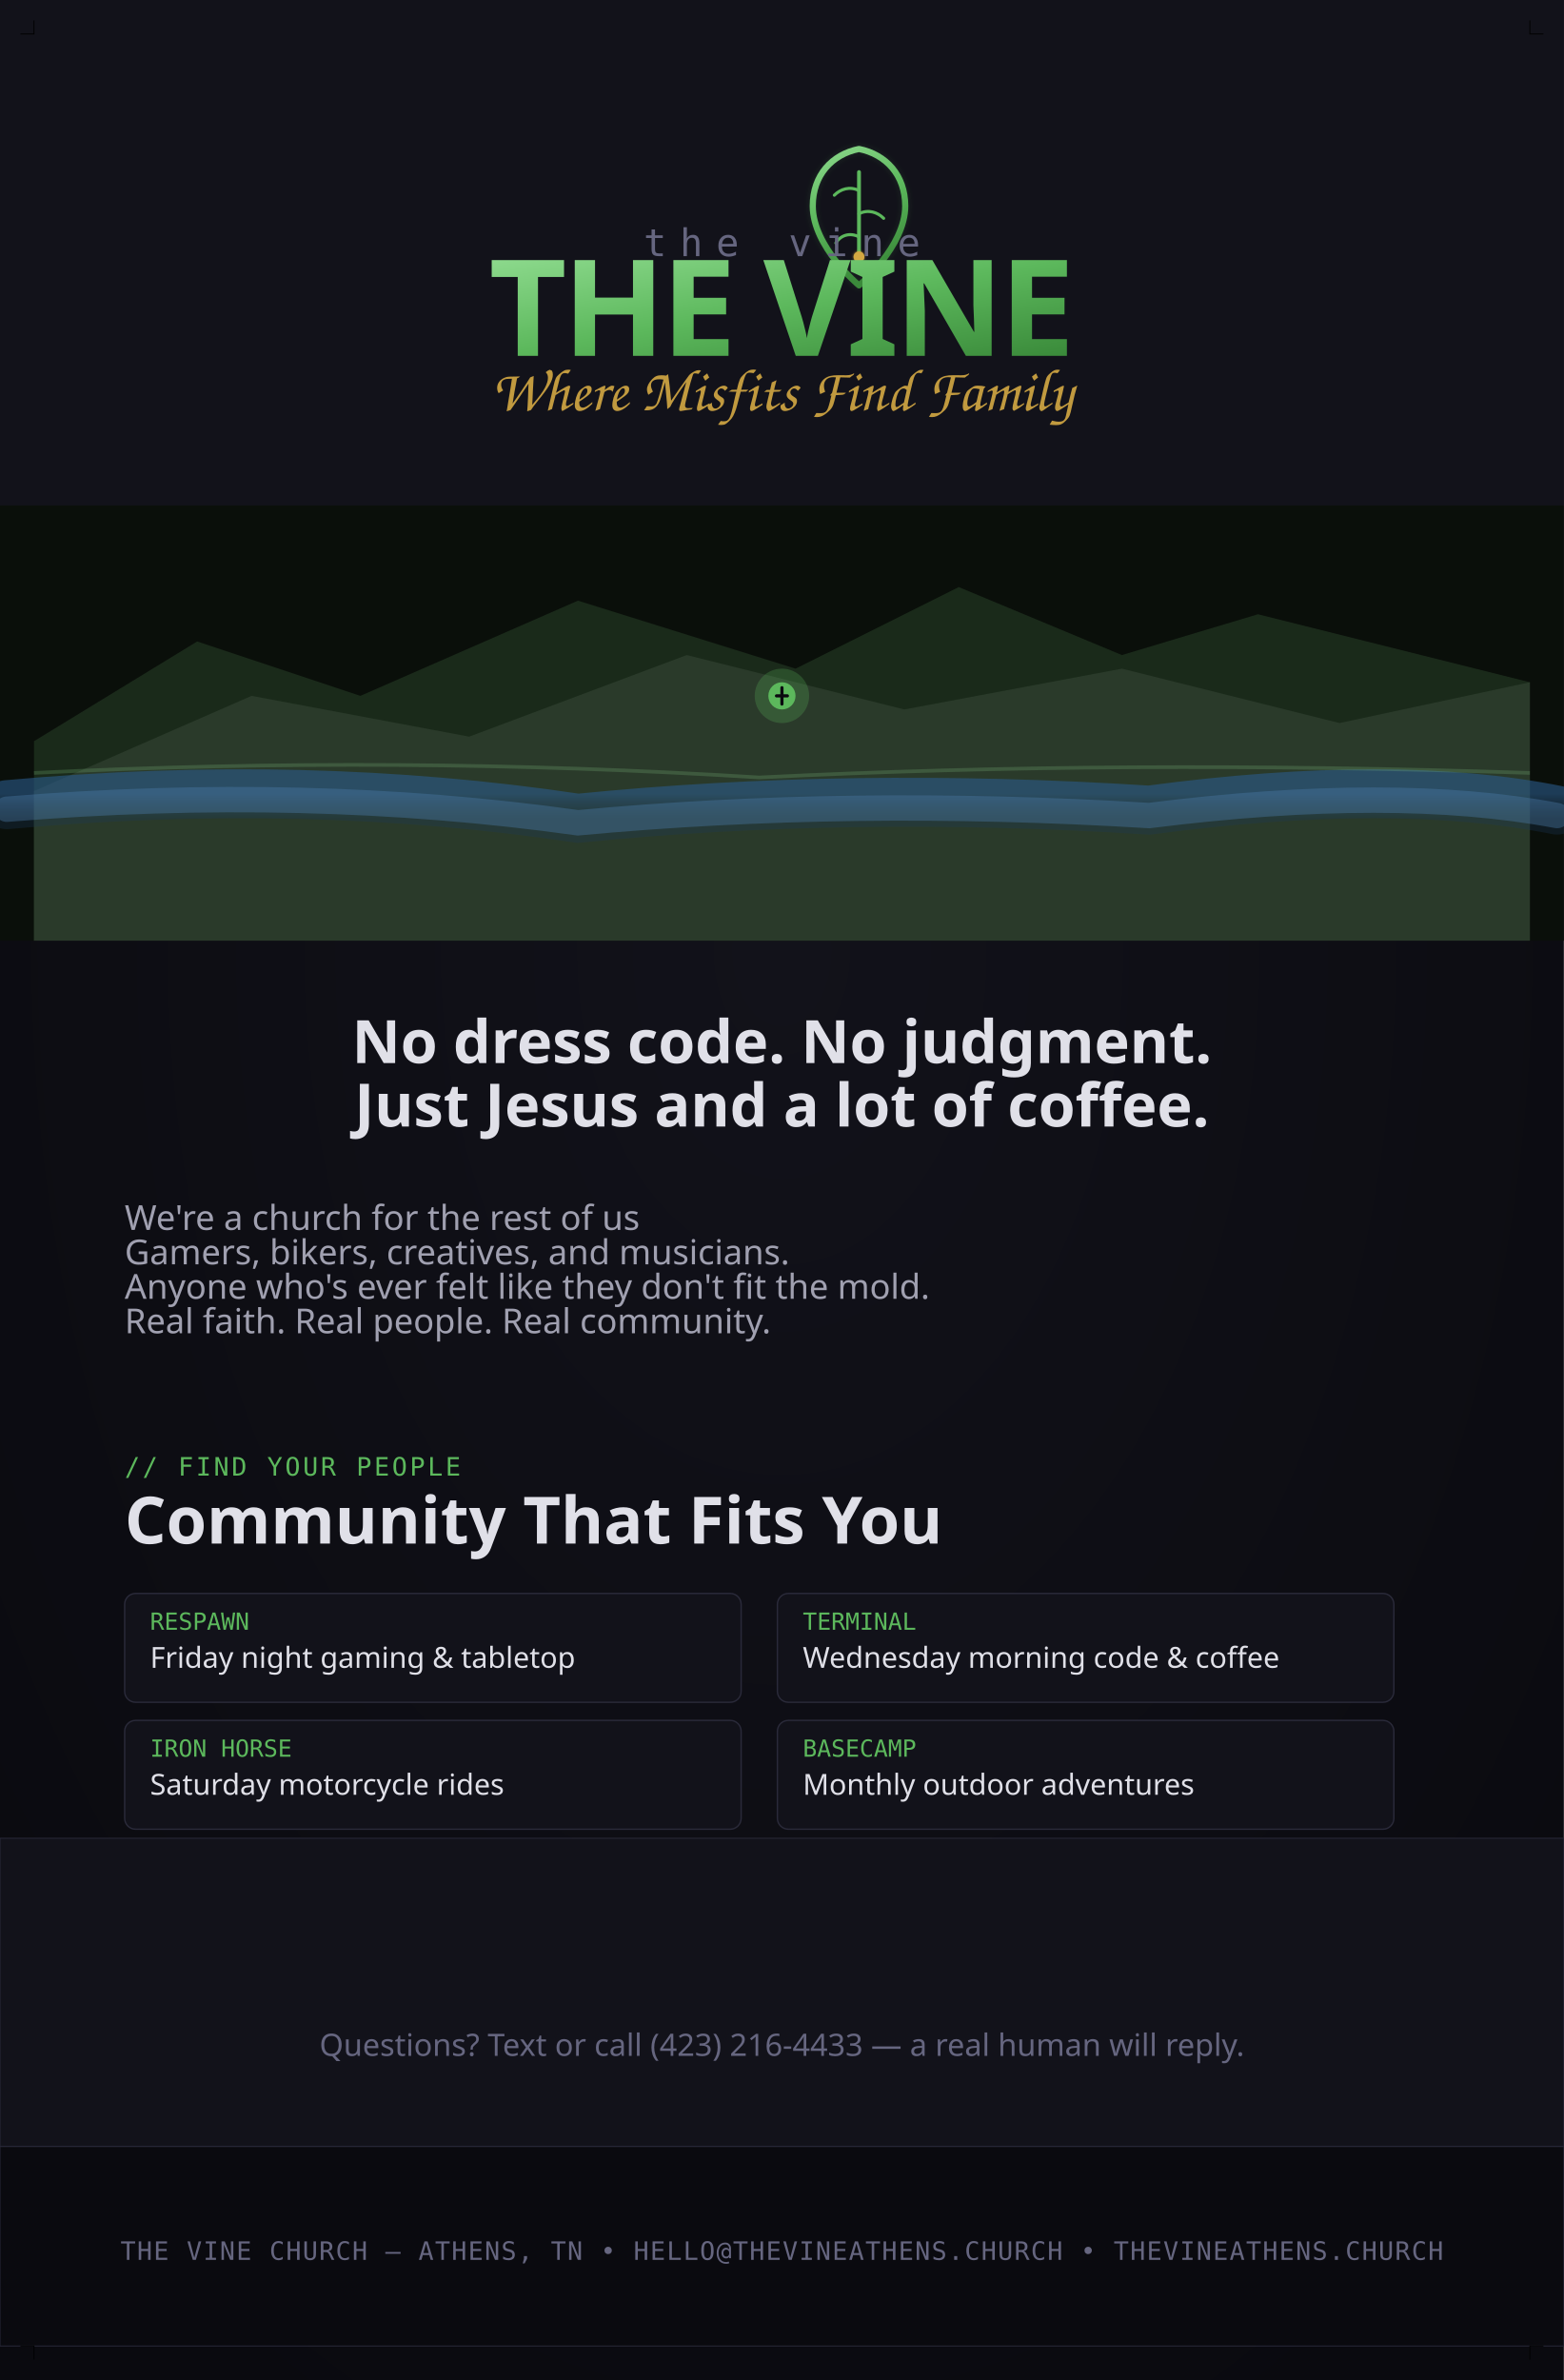
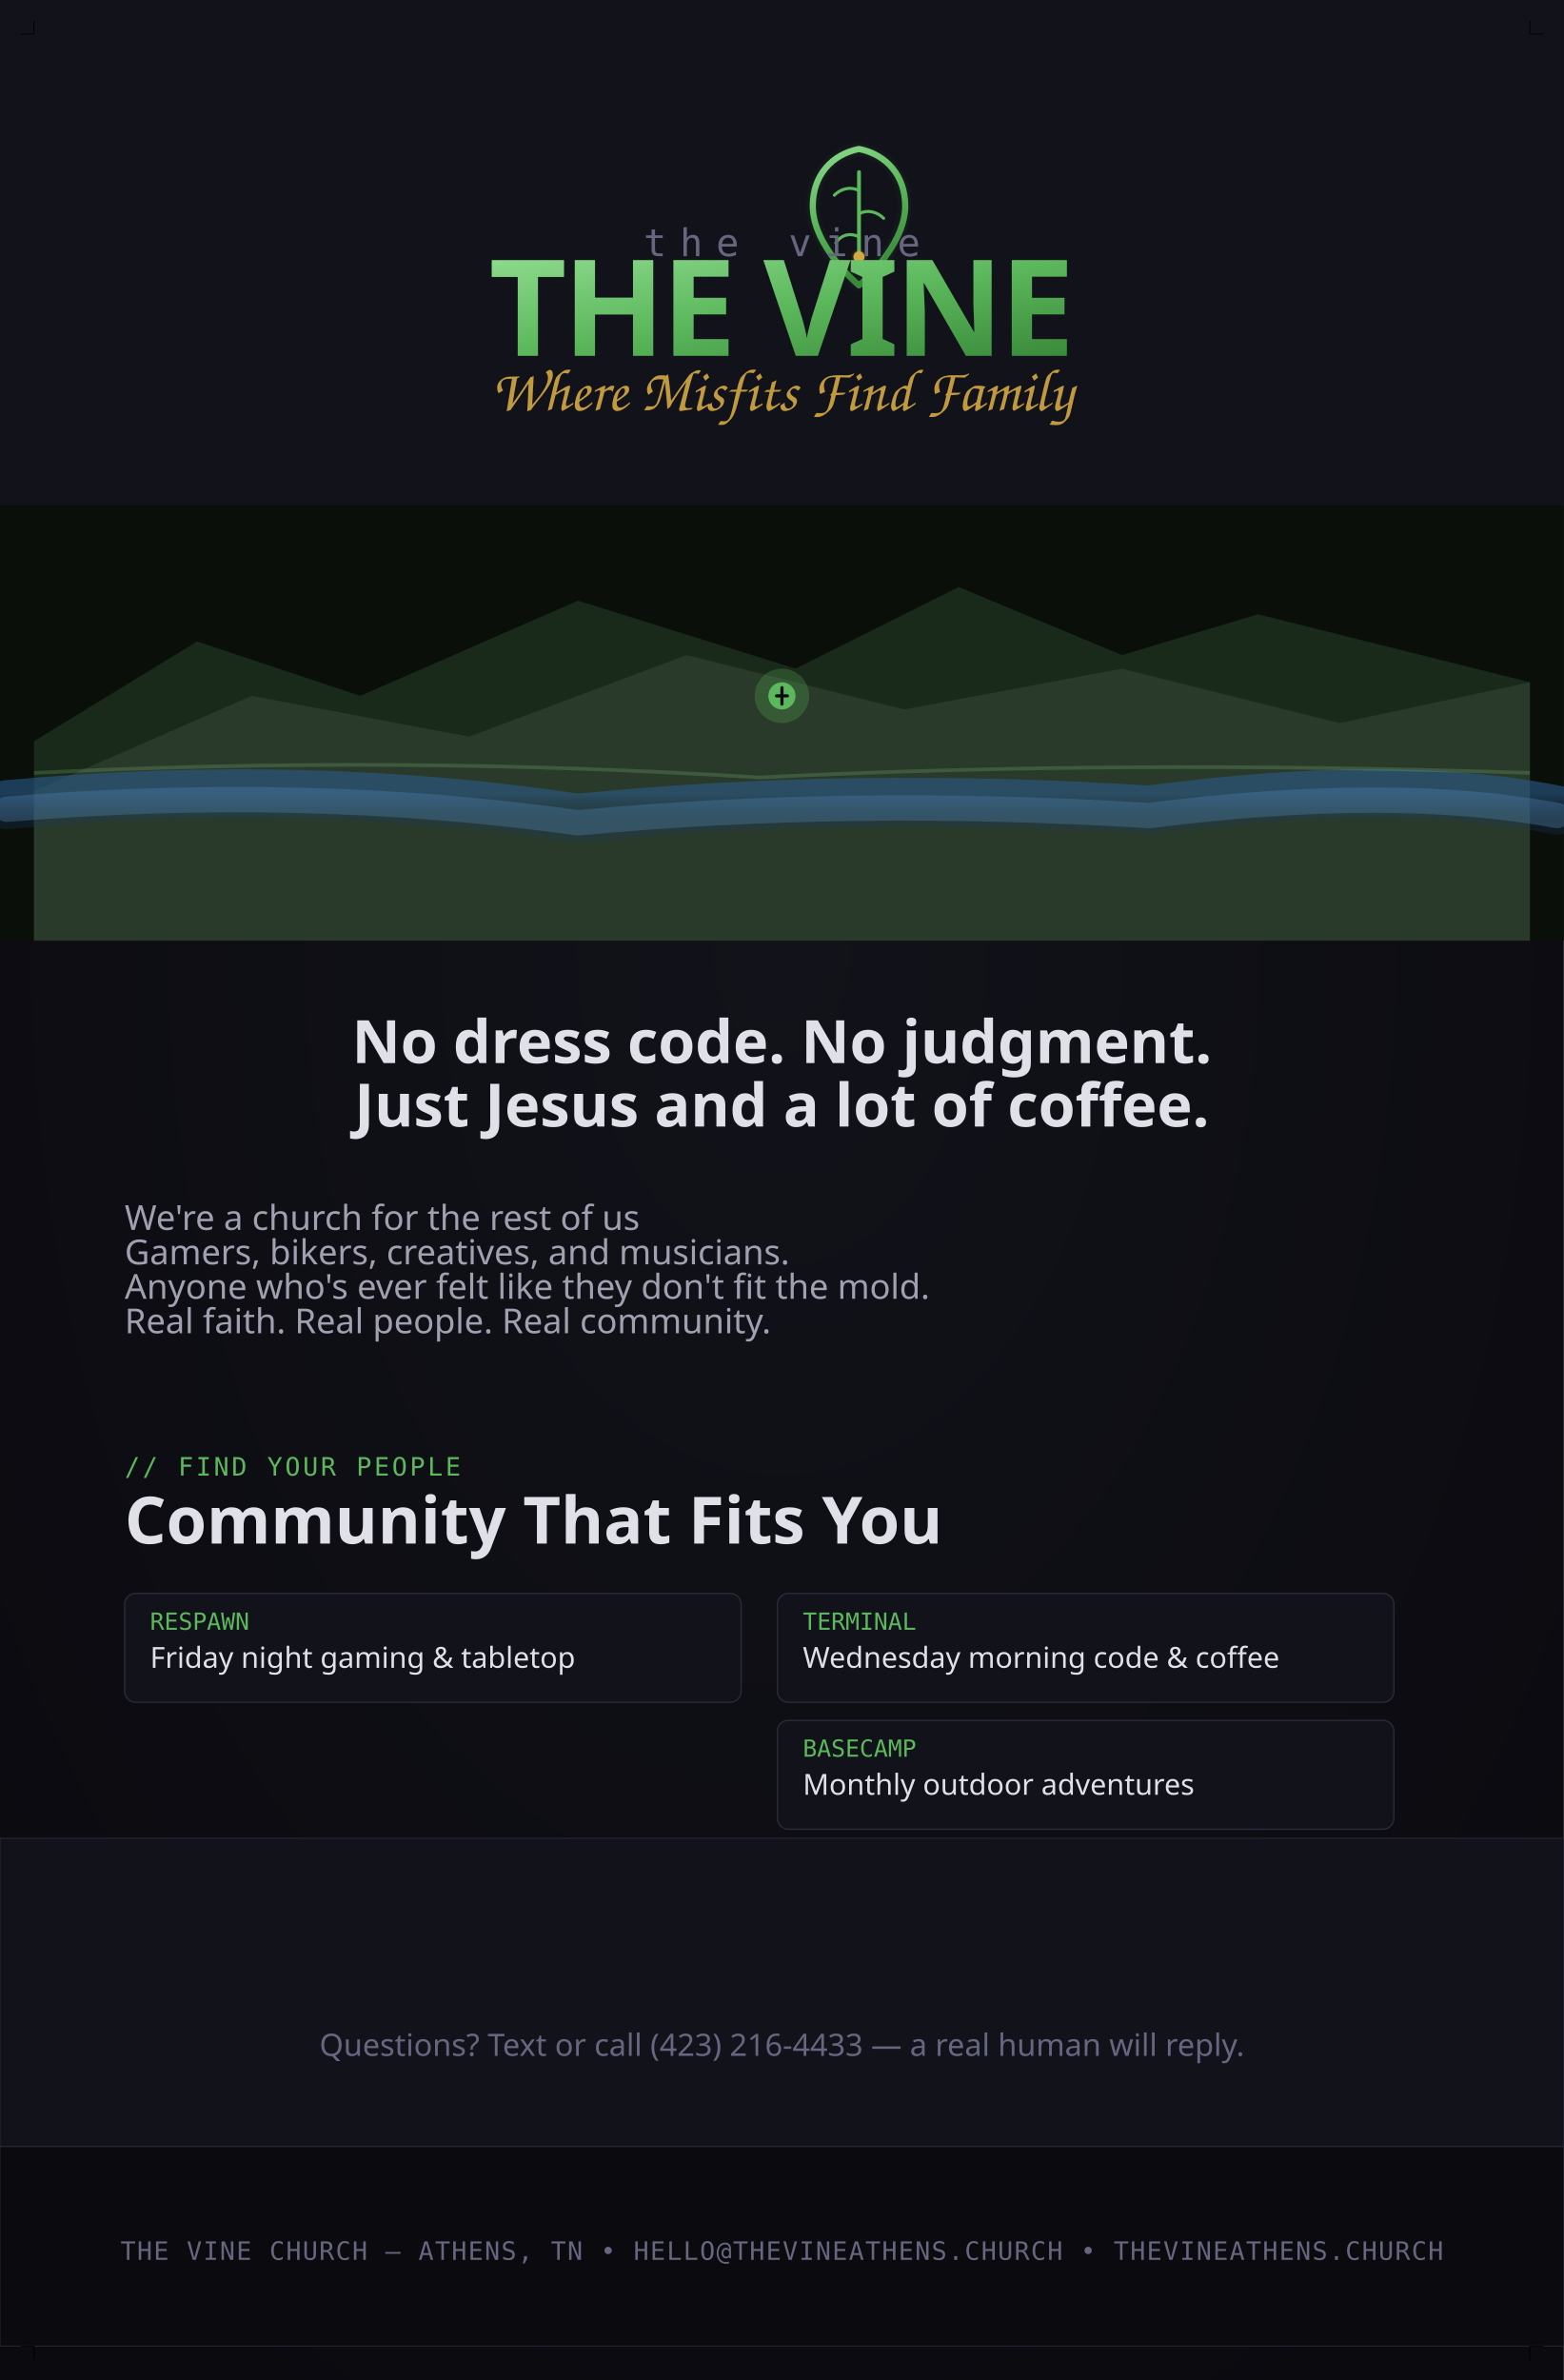
<svg xmlns="http://www.w3.org/2000/svg" viewBox="-37.5 -37.5 1725 2625" width="1725" height="2625">
  <defs>
    <radialGradient id="flyer-bg" cx="50%" cy="40%" r="70%">
      <stop offset="0%" stop-color="#12121a" />
      <stop offset="100%" stop-color="#0a0a0f" />
    </radialGradient>
    <linearGradient id="leaf-grad" x1="0" y1="0" x2="0.3" y2="1">
      <stop offset="0%" stop-color="#8cd98c" />
      <stop offset="50%" stop-color="#5cb85c" />
      <stop offset="100%" stop-color="#3a8a3a" />
    </linearGradient>
    <linearGradient id="title-grad" x1="0" y1="0" x2="1" y2="1">
      <stop offset="0%" stop-color="#8cd98c" />
      <stop offset="50%" stop-color="#5cb85c" />
      <stop offset="100%" stop-color="#3a8a3a" />
    </linearGradient>
    <linearGradient id="river-grad" x1="0" y1="0" x2="0" y2="1">
      <stop offset="0%" stop-color="#2a5a8a" stop-opacity="0.6" />
      <stop offset="100%" stop-color="#1a3a5a" stop-opacity="0.3" />
    </linearGradient>
    <filter id="amber-glow" x="-50%" y="-50%" width="200%" height="200%">
      <feGaussianBlur in="SourceGraphic" stdDeviation="2" result="blur" />
      <feMerge>
        <feMergeNode in="blur" />
        <feMergeNode in="SourceGraphic" />
      </feMerge>
    </filter>
    <filter id="leaf-glow" x="-20%" y="-20%" width="140%" height="140%">
      <feGaussianBlur in="SourceAlpha" stdDeviation="4" result="blur" />
      <feFlood flood-color="#5cb85c" flood-opacity="0.15" />
      <feComposite in2="blur" operator="in" result="glow" />
      <feMerge>
        <feMergeNode in="glow" />
        <feMergeNode in="SourceGraphic" />
      </feMerge>
    </filter>
  </defs>
  <rect x="-37.5" y="-37.5" width="1725" height="2625" fill="url(#flyer-bg)" />
  <g transform="translate(0, 0)">
    <rect x="-37.5" y="-37.5" width="1725" height="557.5" fill="#12121a" />
    <g transform="translate(825, 120) scale(0.85)">
      <path d="M100 185 C100 185 40 135 40 82 C40 42 65 15 100 8 C135 15 160 42 160 82 C160 135 100 185 100 185Z" fill="none" stroke="url(#leaf-grad)" stroke-width="8" stroke-linejoin="round" filter="url(#leaf-glow)" />
      <line x1="100" y1="38" x2="100" y2="155" stroke="#5cb85c" stroke-width="5" stroke-linecap="round" />
      <path d="M100 62 C88 56 76 60 68 68" fill="none" stroke="#5cb85c" stroke-width="4" stroke-linecap="round" />
      <path d="M100 92 C112 86 124 90 132 98" fill="none" stroke="#5cb85c" stroke-width="4" stroke-linecap="round" />
      <path d="M100 122 C88 116 76 120 70 130" fill="none" stroke="#5cb85c" stroke-width="4" stroke-linecap="round" />
      <circle cx="100" cy="148" r="7" fill="#d4a843" filter="url(#amber-glow)" />
    </g>
    <text x="825" y="245" text-anchor="middle" font-family="'JetBrains Mono', monospace" font-size="42" font-weight="400" fill="#666680" letter-spacing="0.35em">the vine</text>
    <text x="825" y="355" text-anchor="middle" font-family="'Space Grotesk', sans-serif" font-size="148" font-weight="700" fill="url(#title-grad)" letter-spacing="-0.03em">THE VINE</text>
    <text x="825" y="415" text-anchor="middle" font-family="'Caveat', cursive" font-size="66" font-weight="400" fill="#d4a843" opacity="0.9">Where Misfits Find Family</text>
  </g>
  <g transform="translate(0, 520)">
    <rect x="-37.5" width="1725" height="480" fill="#0a0f0a" />
    <path d="M0,260 L180,150 L360,210 L600,105 L840,180 L1020,90 L1200,165 L1350,120 L1650,195 L1650,480 L0,480 Z" fill="#1a2a1a" />
    <path d="M0,315 L240,210 L480,255 L720,165 L960,225 L1200,180 L1440,240 L1650,195 L1650,480 L0,480 Z" fill="#2a3a2a" />
    <path d="M-30,330 Q300,300 600,345 Q900,315 1230,336 Q1500,300 1680,336" fill="none" stroke="url(#river-grad)" stroke-width="54" stroke-linecap="round" />
    <path d="M-30,335 Q300,308 600,350 Q900,322 1230,342 Q1500,308 1680,342" fill="none" stroke="#4a7aa8" stroke-width="28" stroke-linecap="round" opacity="0.4" />
    <g transform="translate(825, 210)">
      <circle r="30" fill="#5cb85c" opacity="0.25" />
      <circle r="15" fill="#5cb85c" />
      <path d="M0,-9 L0,9" stroke="#0a0a0f" stroke-width="3.5" stroke-linecap="round" />
      <path d="M-6,0 L6,0" stroke="#0a0a0f" stroke-width="3.5" stroke-linecap="round" />
    </g>
    <path d="M0,295 Q400,275 800,300 Q1200,280 1650,295" fill="none" stroke="#8cd98c" stroke-width="4" stroke-opacity="0.2" />
  </g>
  <g transform="translate(0, 1000)">
    <text x="825" y="135" text-anchor="middle" font-family="'Space Grotesk', sans-serif" font-size="66" font-weight="600" fill="#e0e0e8">No dress code. No judgment.</text>
    <text x="825" y="205" text-anchor="middle" font-family="'Space Grotesk', sans-serif" font-size="66" font-weight="600" fill="#e0e0e8">Just Jesus and a lot of coffee.</text>
    <text x="100" y="243" font-family="'Space Grotesk', sans-serif" font-size="38" fill="#a0a0b0" />
    <text x="100" y="281" font-family="'Space Grotesk', sans-serif" font-size="38" fill="#a0a0b0" />
    <text x="100" y="319" font-family="'Space Grotesk', sans-serif" font-size="38" fill="#a0a0b0">We're a church for the rest of us</text>
    <text x="100" y="357" font-family="'Space Grotesk', sans-serif" font-size="38" fill="#a0a0b0">Gamers, bikers, creatives, and musicians.</text>
    <text x="100" y="395" font-family="'Space Grotesk', sans-serif" font-size="38" fill="#a0a0b0">Anyone who's ever felt like they don't fit the mold.</text>
    <text x="100" y="433" font-family="'Space Grotesk', sans-serif" font-size="38" fill="#a0a0b0">Real faith. Real people. Real community.</text>
    <text x="100" y="590" font-family="'JetBrains Mono', monospace" font-size="28" fill="#5cb85c" letter-spacing="0.1em">// FIND YOUR PEOPLE</text>
    <text x="100" y="665" font-family="'Space Grotesk', sans-serif" font-size="72" font-weight="600" fill="#e0e0e8">Community That Fits You</text>
    <g transform="translate(100, 720)">
      <g>
        <rect x="0" y="0" width="680" height="120" rx="12" fill="#12121a" stroke="#2a2a3a" stroke-width="1.5" />
        <text x="28" y="40" font-family="'JetBrains Mono', monospace" font-size="26" fill="#5cb85c">RESPAWN</text>
        <text x="28" y="82" font-family="'Space Grotesk', sans-serif" font-size="32" fill="#e0e0e8">Friday night gaming &amp; tabletop</text>
      </g>
      <g transform="translate(720, 0)">
        <rect x="0" y="0" width="680" height="120" rx="12" fill="#12121a" stroke="#2a2a3a" stroke-width="1.5" />
        <text x="28" y="40" font-family="'JetBrains Mono', monospace" font-size="26" fill="#5cb85c">TERMINAL</text>
        <text x="28" y="82" font-family="'Space Grotesk', sans-serif" font-size="32" fill="#e0e0e8">Wednesday morning code &amp; coffee</text>
      </g>
-       <g transform="translate(0, 140)">
-         <rect x="0" y="0" width="680" height="120" rx="12" fill="#12121a" stroke="#2a2a3a" stroke-width="1.5" />
-         <text x="28" y="40" font-family="'JetBrains Mono', monospace" font-size="26" fill="#5cb85c">IRON HORSE</text>
-         <text x="28" y="82" font-family="'Space Grotesk', sans-serif" font-size="32" fill="#e0e0e8">Saturday motorcycle rides</text>
-       </g>
      <g transform="translate(720, 140)">
        <rect x="0" y="0" width="680" height="120" rx="12" fill="#12121a" stroke="#2a2a3a" stroke-width="1.5" />
        <text x="28" y="40" font-family="'JetBrains Mono', monospace" font-size="26" fill="#5cb85c">BASECAMP</text>
        <text x="28" y="82" font-family="'Space Grotesk', sans-serif" font-size="32" fill="#e0e0e8">Monthly outdoor adventures</text>
      </g>
      <g transform="translate(0, 280)">
        <rect x="0" y="0" width="680" height="120" rx="12" fill="#12121a" stroke="#2a2a3a" stroke-width="1.5" />
        <text x="28" y="40" font-family="'JetBrains Mono', monospace" font-size="26" fill="#5cb85c">BRANCHES</text>
        <text x="28" y="82" font-family="'Space Grotesk', sans-serif" font-size="32" fill="#e0e0e8">Weekly discipleship groups</text>
      </g>
      <g transform="translate(720, 280)">
        <rect x="0" y="0" width="680" height="120" rx="12" fill="#12121a" stroke="#2a2a3a" stroke-width="1.5" />
        <text x="28" y="40" font-family="'JetBrains Mono', monospace" font-size="26" fill="#5cb85c">AMPLIFIED</text>
        <text x="28" y="82" font-family="'Space Grotesk', sans-serif" font-size="32" fill="#e0e0e8">Thursday music &amp; worship</text>
      </g>
    </g>
  </g>
  <g transform="translate(0, 1990)">
    <rect x="-37.5" width="1725" height="340" fill="#12121a" stroke="#2a2a3a" stroke-width="1" />
    <text x="825" y="240" text-anchor="middle" font-family="'Space Grotesk', sans-serif" font-size="34" fill="#666680">Questions? Text or call (423) 216-4433 — a real human will reply.</text>
  </g>
  <g transform="translate(0, 2330)">
    <rect x="-37.5" width="1725" height="220" fill="#0a0a0f" stroke="#2a2a3a" stroke-width="1" />
    <text x="825" y="125" text-anchor="middle" font-family="'JetBrains Mono', monospace" font-size="28" fill="#666680" letter-spacing="0.05em">THE VINE CHURCH — ATHENS, TN • HELLO@THEVINEATHENS.CHURCH • THEVINEATHENS.CHURCH</text>
  </g>
  <g stroke="#000000" stroke-width="1" fill="none">
    <path d="M-15,0 L0,0 L0,-15" />
    <path d="M1650,-15 L1650,0 L1665,0" />
    <path d="M-15,2550 L0,2550 L0,2565" />
    <path d="M1650,2565 L1650,2550 L1665,2550" />
  </g>
</svg>
